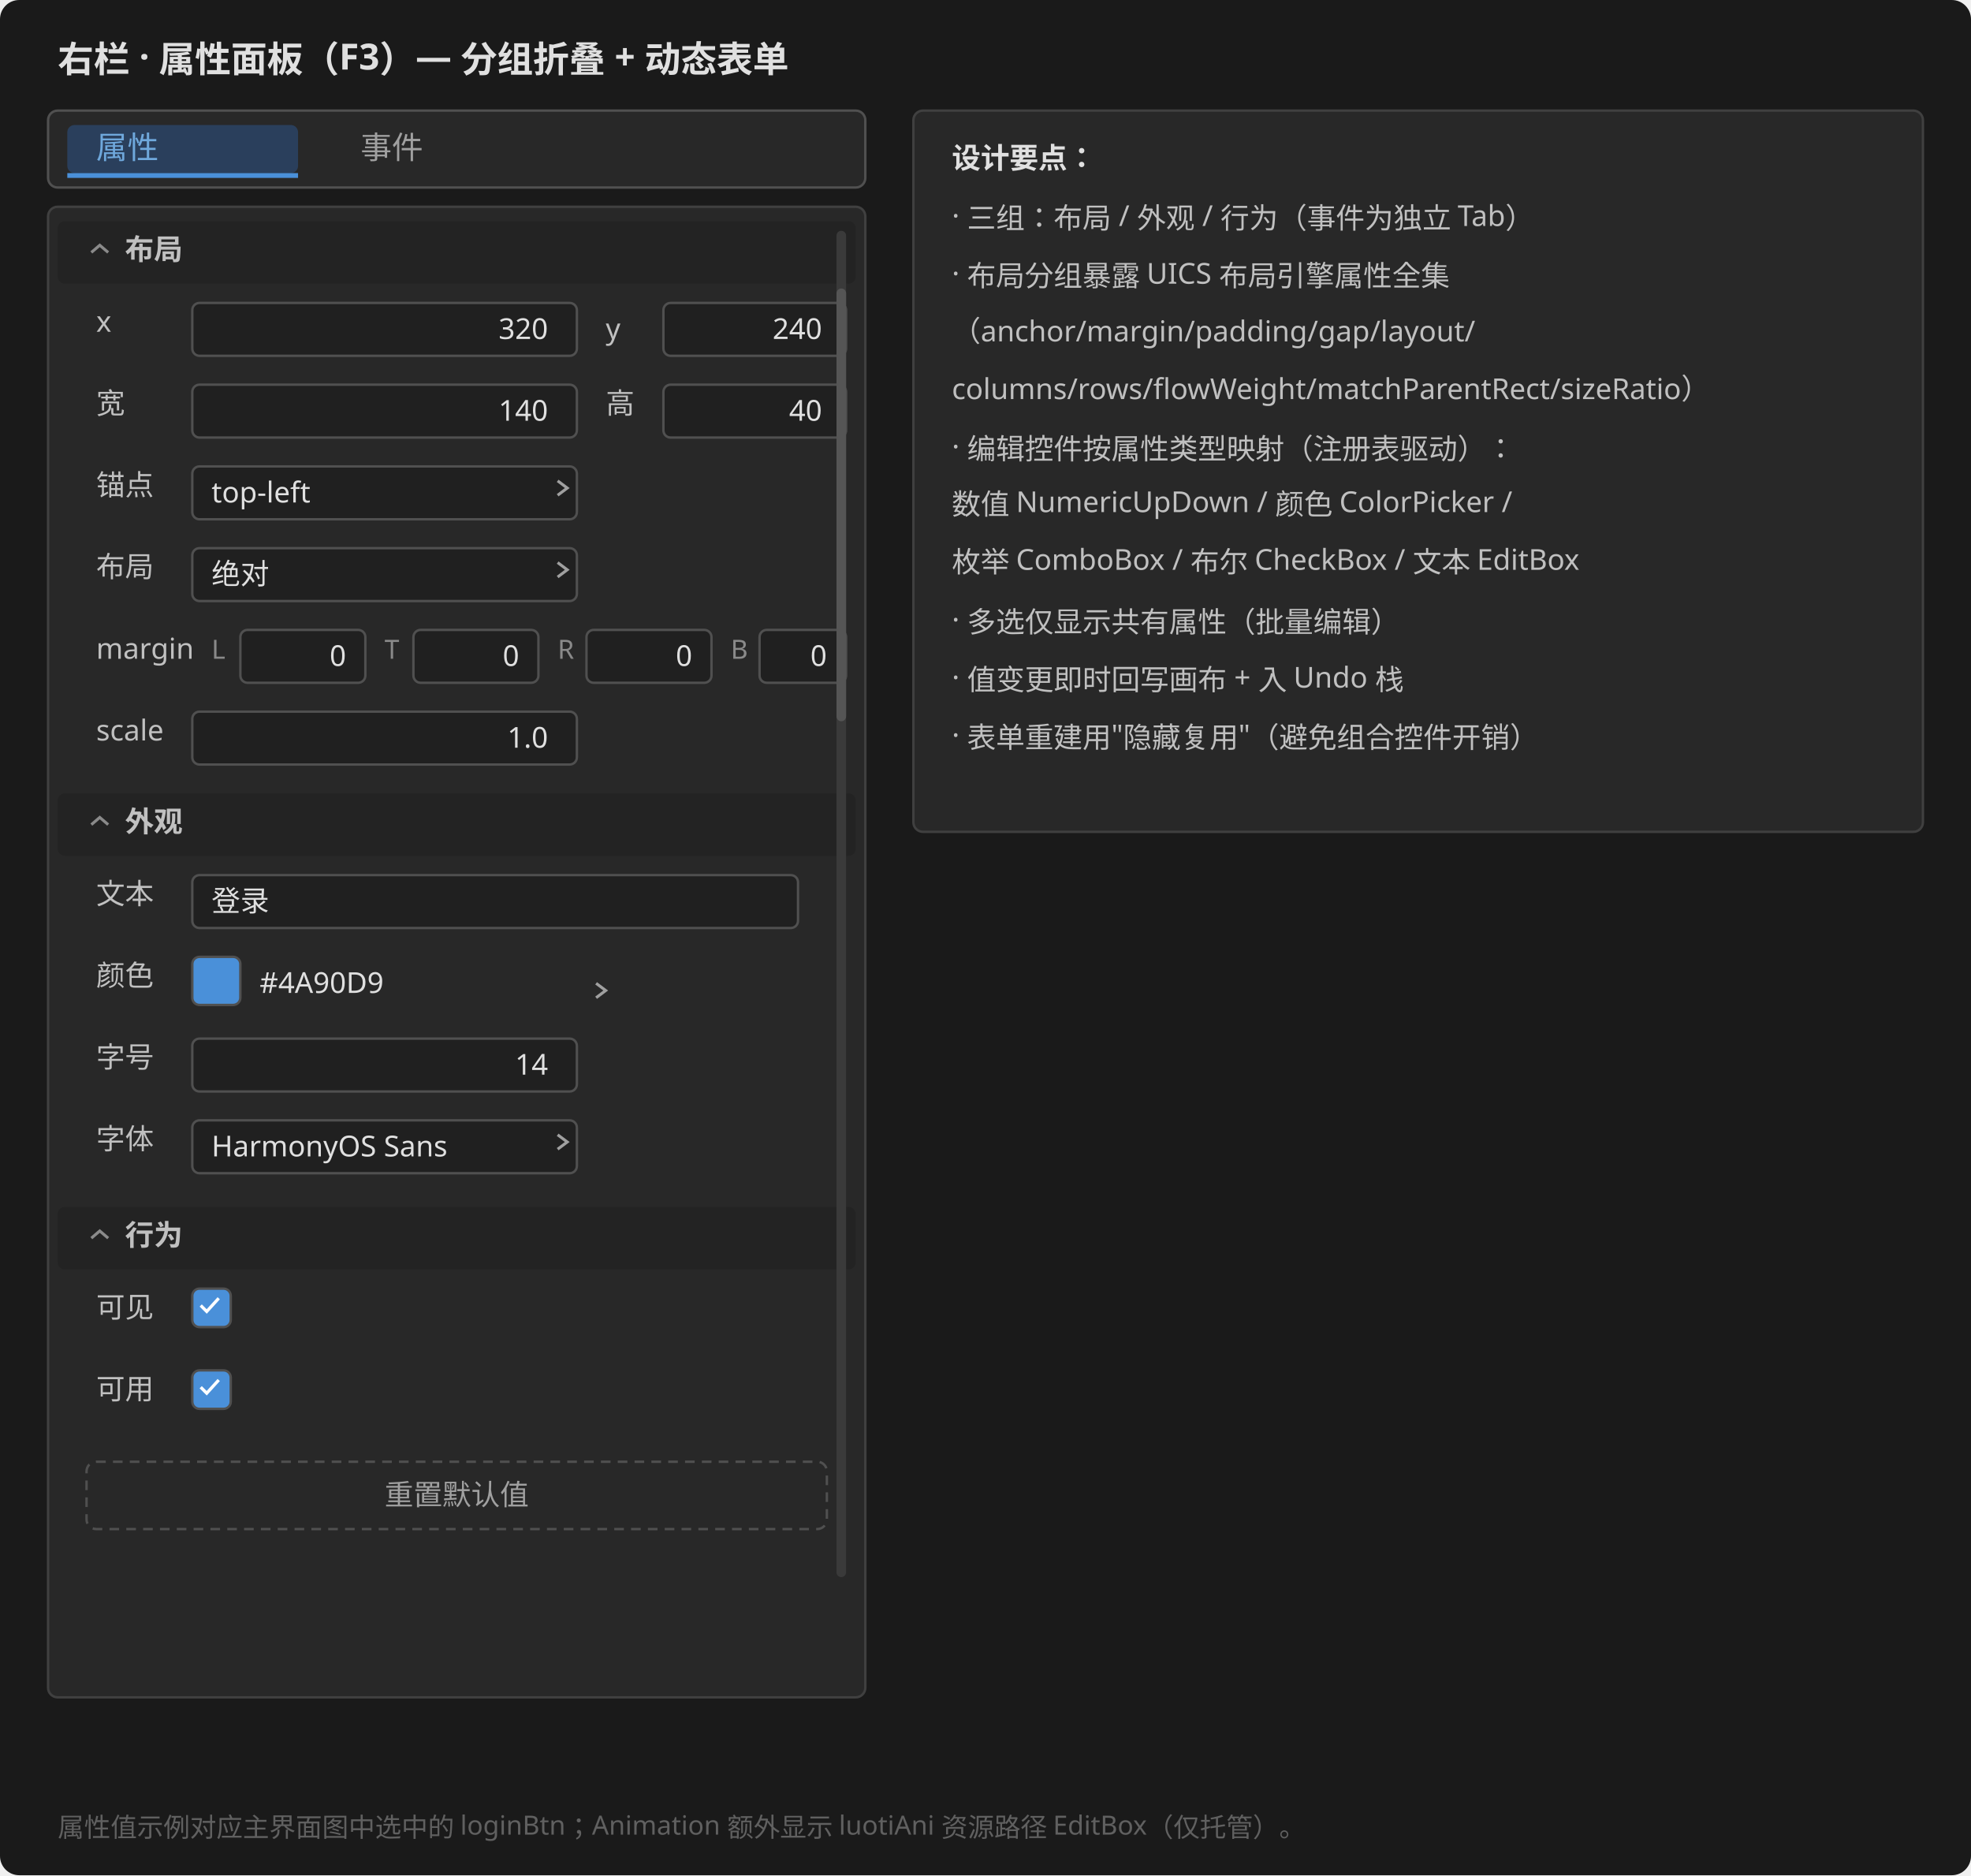
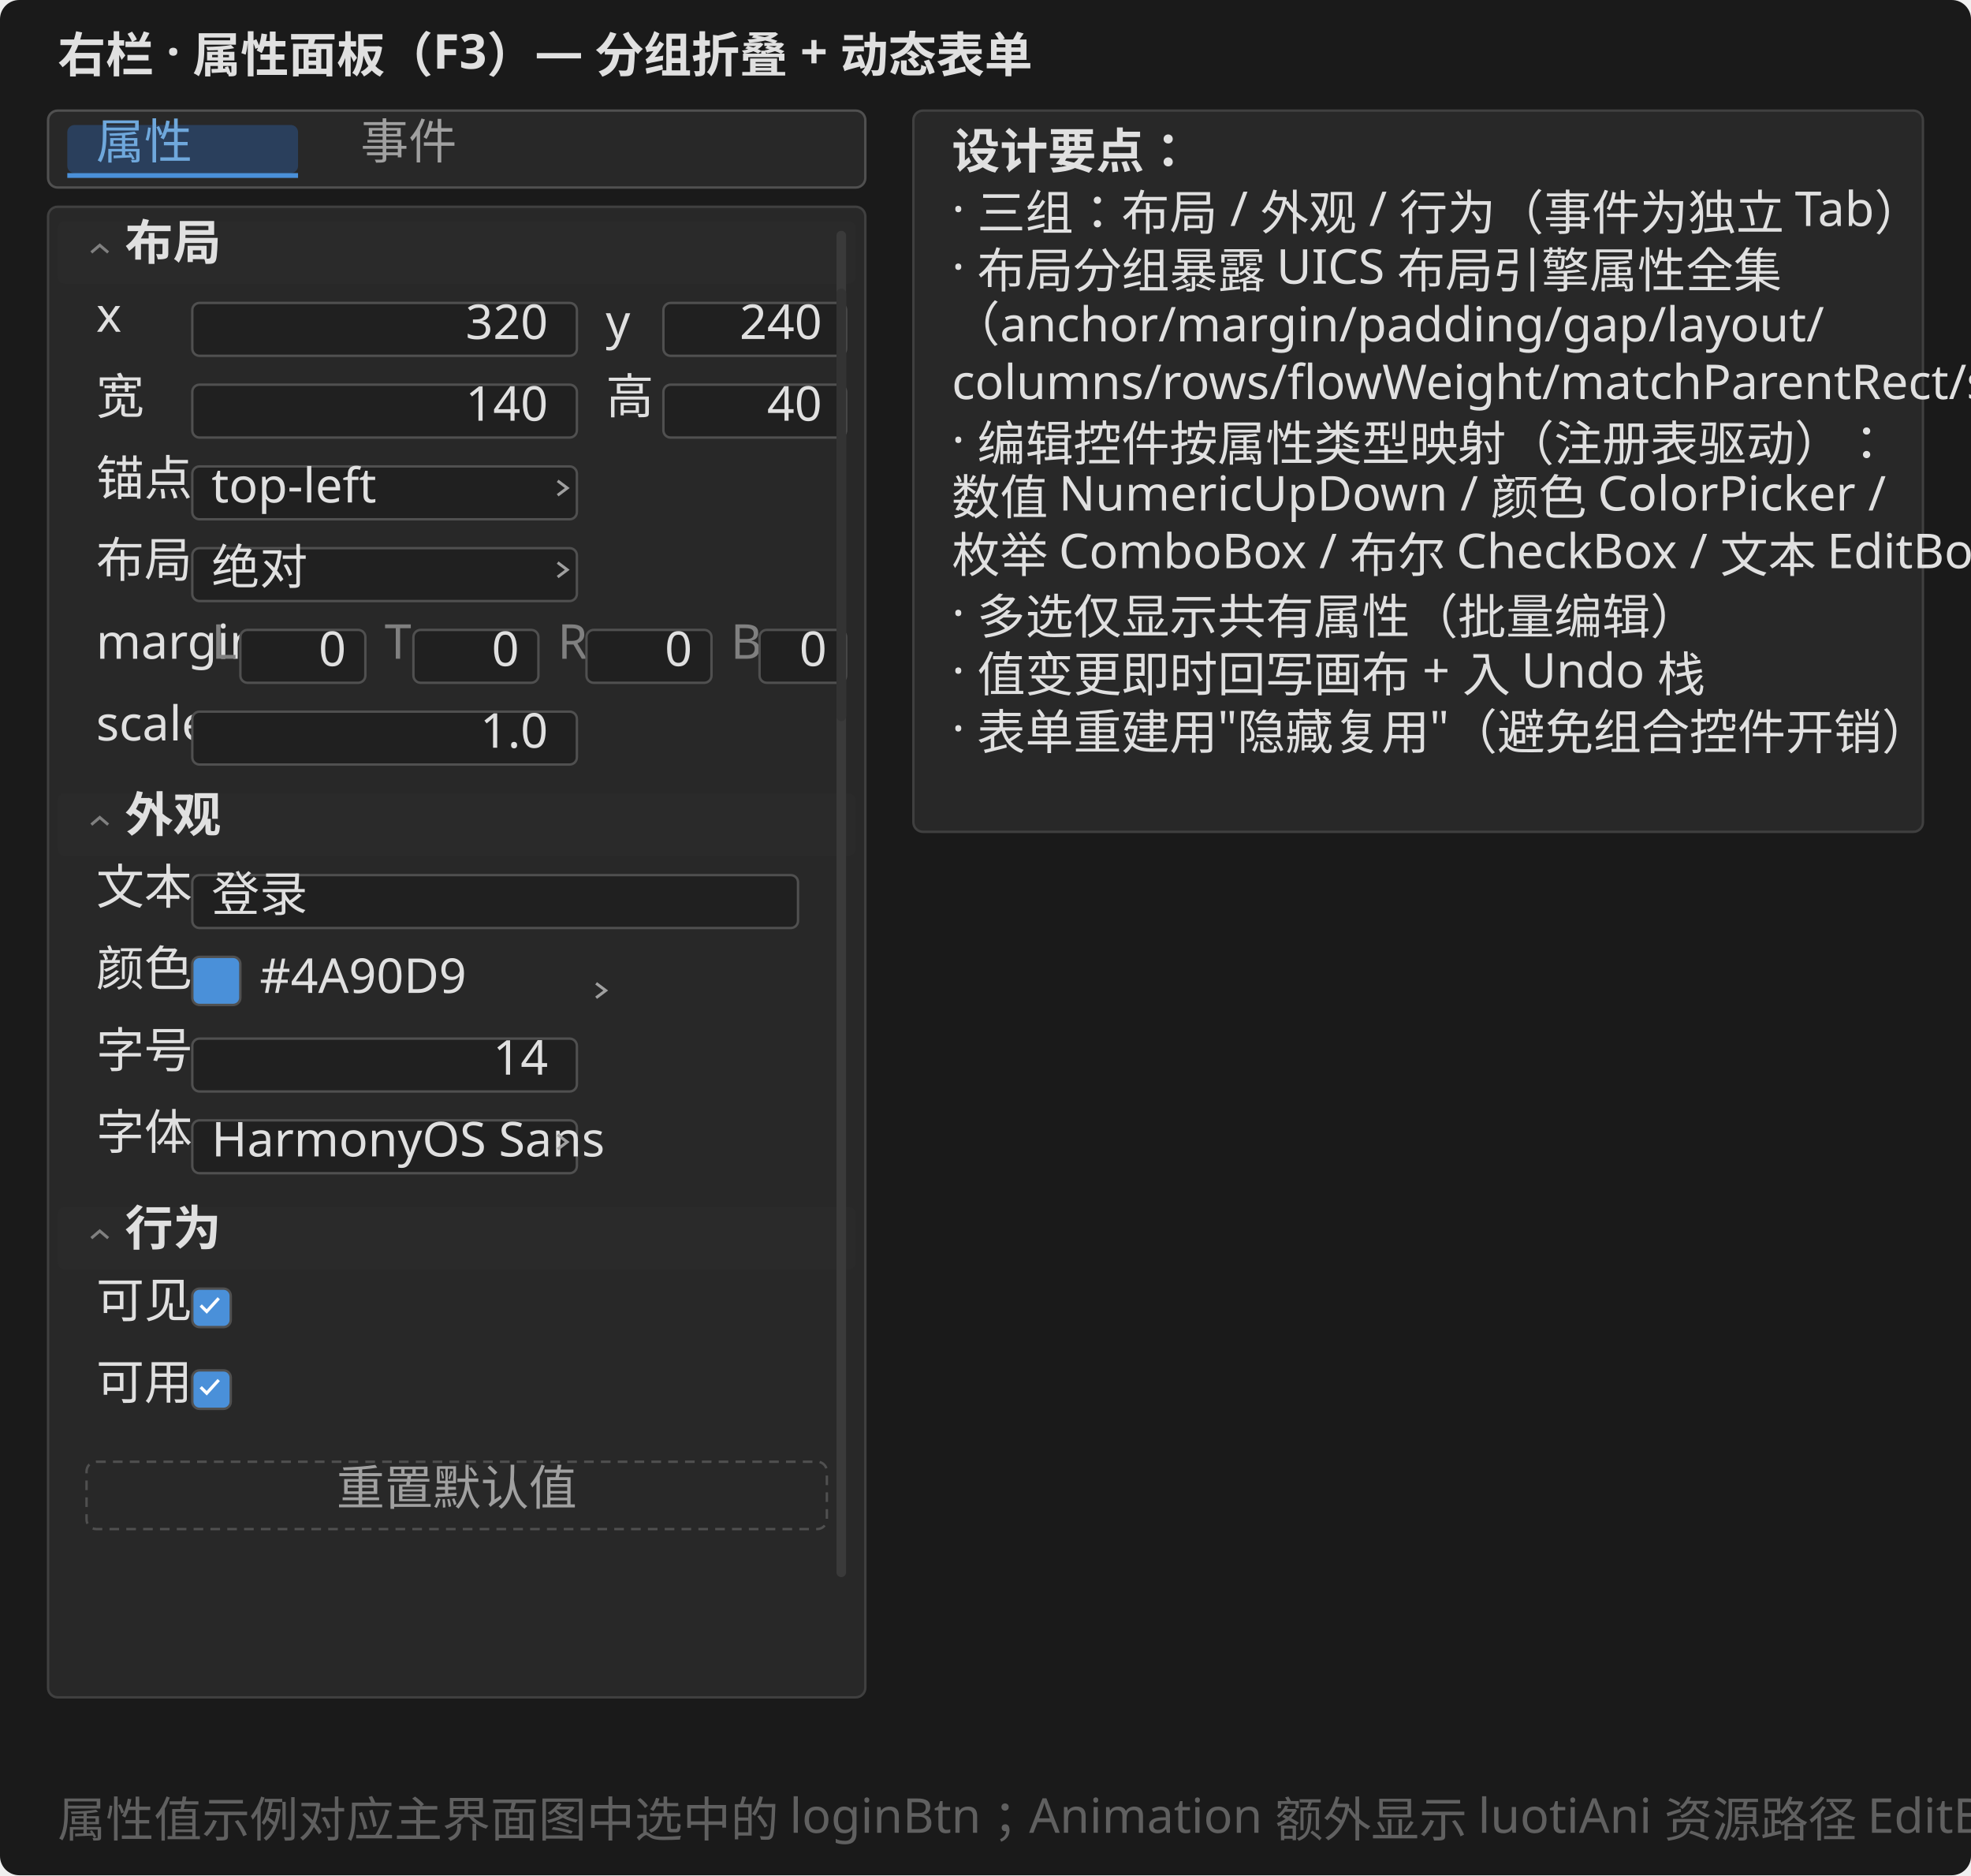
- <svg xmlns="http://www.w3.org/2000/svg" width="820" height="780" viewBox="0 0 820 780" font-family="Microsoft YaHei, PingFang SC, sans-serif">
+ <svg xmlns="http://www.w3.org/2000/svg" width="820" height="780" viewBox="0 0 820 780" font-family="HarmonyOS Sans SC, Microsoft YaHei, PingFang SC, sans-serif">
  <rect x="0" y="0" width="820" height="780" rx="8" fill="#1A1A1A" />
-   <text x="24" y="30" font-size="15" font-weight="bold" fill="#E0E0E0">右栏 · 属性面板（F3）— 分组折叠 + 动态表单</text>
+   <text x="24" y="30" font-size="20" font-weight="bold" fill="#E0E0E0">右栏 · 属性面板（F3）— 分组折叠 + 动态表单</text>
  <rect x="20" y="46" width="340" height="32" rx="4" fill="#282828" stroke="#505050" stroke-width="1" />
  <rect x="28" y="52" width="96" height="20" rx="3" fill="#2A3F5C" />
-   <text x="40" y="66" font-size="13" fill="#6FA8DC">属性</text>
+   <text x="40" y="66" font-size="20" fill="#6FA8DC">属性</text>
  <rect x="28" y="72" width="96" height="2" fill="#4A90D9" />
-   <text x="150" y="66" font-size="13" fill="#A0A0A0">事件</text>
+   <text x="150" y="66" font-size="20" fill="#A0A0A0">事件</text>
  <rect x="20" y="86" width="340" height="620" rx="4" fill="#282828" stroke="#404040" stroke-width="1" />
-   <rect x="24" y="92" width="332" height="26" rx="3" fill="#232323" />
-   <path d="M38 105 l3.5 -3 l3.5 3" fill="none" stroke="#8A8A8A" stroke-width="1.2" />
-   <text x="52" y="108" font-size="12" font-weight="bold" fill="#C0C0C0">布局</text>
-   <text x="40" y="138" font-size="12" fill="#C0C0C0">x</text>
+   <rect x="24" y="92" width="332" height="26" rx="3" fill="#2A2A2A" />
+   <path d="M38 105 l3.5 -3 l3.5 3" fill="none" stroke="#808080" stroke-width="1.2" />
+   <text x="52" y="108" font-size="20" font-weight="bold" fill="#E0E0E0">布局</text>
+   <text x="40" y="138" font-size="20" fill="#E0E0E0">x</text>
  <rect x="80" y="126" width="160" height="22" rx="3" fill="#202020" stroke="#505050" stroke-width="1" />
-   <text x="228" y="141" font-size="12" fill="#E0E0E0" text-anchor="end">320</text>
-   <text x="252" y="141" font-size="12" fill="#C0C0C0">y</text>
+   <text x="228" y="141" font-size="20" fill="#E0E0E0" text-anchor="end">320</text>
+   <text x="252" y="141" font-size="20" fill="#E0E0E0">y</text>
  <rect x="276" y="126" width="76" height="22" rx="3" fill="#202020" stroke="#505050" stroke-width="1" />
-   <text x="342" y="141" font-size="12" fill="#E0E0E0" text-anchor="end">240</text>
-   <text x="40" y="172" font-size="12" fill="#C0C0C0">宽</text>
+   <text x="342" y="141" font-size="20" fill="#E0E0E0" text-anchor="end">240</text>
+   <text x="40" y="172" font-size="20" fill="#E0E0E0">宽</text>
  <rect x="80" y="160" width="160" height="22" rx="3" fill="#202020" stroke="#505050" stroke-width="1" />
-   <text x="228" y="175" font-size="12" fill="#E0E0E0" text-anchor="end">140</text>
-   <text x="252" y="172" font-size="12" fill="#C0C0C0">高</text>
+   <text x="228" y="175" font-size="20" fill="#E0E0E0" text-anchor="end">140</text>
+   <text x="252" y="172" font-size="20" fill="#E0E0E0">高</text>
  <rect x="276" y="160" width="76" height="22" rx="3" fill="#202020" stroke="#505050" stroke-width="1" />
-   <text x="342" y="175" font-size="12" fill="#E0E0E0" text-anchor="end">40</text>
-   <text x="40" y="206" font-size="12" fill="#C0C0C0">锚点</text>
+   <text x="342" y="175" font-size="20" fill="#E0E0E0" text-anchor="end">40</text>
+   <text x="40" y="206" font-size="20" fill="#E0E0E0">锚点</text>
  <rect x="80" y="194" width="160" height="22" rx="3" fill="#202020" stroke="#505050" stroke-width="1" />
-   <text x="88" y="209" font-size="12" fill="#E0E0E0">top-left</text>
+   <text x="88" y="209" font-size="20" fill="#E0E0E0">top-left</text>
  <path d="M232 200 l4 3 l-4 3" fill="none" stroke="#A0A0A0" stroke-width="1.2" />
-   <text x="40" y="240" font-size="12" fill="#C0C0C0">布局</text>
+   <text x="40" y="240" font-size="20" fill="#E0E0E0">布局</text>
  <rect x="80" y="228" width="160" height="22" rx="3" fill="#202020" stroke="#505050" stroke-width="1" />
-   <text x="88" y="243" font-size="12" fill="#E0E0E0">绝对</text>
+   <text x="88" y="243" font-size="20" fill="#E0E0E0">绝对</text>
  <path d="M232 234 l4 3 l-4 3" fill="none" stroke="#A0A0A0" stroke-width="1.2" />
-   <text x="40" y="274" font-size="12" fill="#C0C0C0">margin</text>
-   <text x="88" y="274" font-size="11" fill="#8A8A8A">L</text>
+   <text x="40" y="274" font-size="20" fill="#E0E0E0">margin</text>
+   <text x="88" y="274" font-size="20" fill="#808080">L</text>
  <rect x="100" y="262" width="52" height="22" rx="3" fill="#202020" stroke="#505050" stroke-width="1" />
-   <text x="144" y="277" font-size="12" fill="#E0E0E0" text-anchor="end">0</text>
-   <text x="160" y="274" font-size="11" fill="#8A8A8A">T</text>
+   <text x="144" y="277" font-size="20" fill="#E0E0E0" text-anchor="end">0</text>
+   <text x="160" y="274" font-size="20" fill="#808080">T</text>
  <rect x="172" y="262" width="52" height="22" rx="3" fill="#202020" stroke="#505050" stroke-width="1" />
-   <text x="216" y="277" font-size="12" fill="#E0E0E0" text-anchor="end">0</text>
-   <text x="232" y="274" font-size="11" fill="#8A8A8A">R</text>
+   <text x="216" y="277" font-size="20" fill="#E0E0E0" text-anchor="end">0</text>
+   <text x="232" y="274" font-size="20" fill="#808080">R</text>
  <rect x="244" y="262" width="52" height="22" rx="3" fill="#202020" stroke="#505050" stroke-width="1" />
-   <text x="288" y="277" font-size="12" fill="#E0E0E0" text-anchor="end">0</text>
-   <text x="304" y="274" font-size="11" fill="#8A8A8A">B</text>
+   <text x="288" y="277" font-size="20" fill="#E0E0E0" text-anchor="end">0</text>
+   <text x="304" y="274" font-size="20" fill="#808080">B</text>
  <rect x="316" y="262" width="36" height="22" rx="3" fill="#202020" stroke="#505050" stroke-width="1" />
-   <text x="344" y="277" font-size="12" fill="#E0E0E0" text-anchor="end">0</text>
-   <text x="40" y="308" font-size="12" fill="#C0C0C0">scale</text>
+   <text x="344" y="277" font-size="20" fill="#E0E0E0" text-anchor="end">0</text>
+   <text x="40" y="308" font-size="20" fill="#E0E0E0">scale</text>
  <rect x="80" y="296" width="160" height="22" rx="3" fill="#202020" stroke="#505050" stroke-width="1" />
-   <text x="228" y="311" font-size="12" fill="#E0E0E0" text-anchor="end">1.0</text>
-   <rect x="24" y="330" width="332" height="26" rx="3" fill="#232323" />
-   <path d="M38 343 l3.5 -3 l3.5 3" fill="none" stroke="#8A8A8A" stroke-width="1.2" />
-   <text x="52" y="346" font-size="12" font-weight="bold" fill="#C0C0C0">外观</text>
-   <text x="40" y="376" font-size="12" fill="#C0C0C0">文本</text>
+   <text x="228" y="311" font-size="20" fill="#E0E0E0" text-anchor="end">1.0</text>
+   <rect x="24" y="330" width="332" height="26" rx="3" fill="#2A2A2A" />
+   <path d="M38 343 l3.5 -3 l3.5 3" fill="none" stroke="#808080" stroke-width="1.2" />
+   <text x="52" y="346" font-size="20" font-weight="bold" fill="#E0E0E0">外观</text>
+   <text x="40" y="376" font-size="20" fill="#E0E0E0">文本</text>
  <rect x="80" y="364" width="252" height="22" rx="3" fill="#202020" stroke="#505050" stroke-width="1" />
-   <text x="88" y="379" font-size="12" fill="#E0E0E0">登录</text>
-   <text x="40" y="410" font-size="12" fill="#C0C0C0">颜色</text>
+   <text x="88" y="379" font-size="20" fill="#E0E0E0">登录</text>
+   <text x="40" y="410" font-size="20" fill="#E0E0E0">颜色</text>
  <rect x="80" y="398" width="20" height="20" rx="3" fill="#4A90D9" stroke="#505050" stroke-width="1" />
-   <text x="108" y="413" font-size="12" fill="#E0E0E0">#4A90D9</text>
+   <text x="108" y="413" font-size="20" fill="#E0E0E0">#4A90D9</text>
  <path d="M248 409 l4 3 l-4 3" fill="none" stroke="#A0A0A0" stroke-width="1.2" />
-   <text x="40" y="444" font-size="12" fill="#C0C0C0">字号</text>
+   <text x="40" y="444" font-size="20" fill="#E0E0E0">字号</text>
  <rect x="80" y="432" width="160" height="22" rx="3" fill="#202020" stroke="#505050" stroke-width="1" />
-   <text x="228" y="447" font-size="12" fill="#E0E0E0" text-anchor="end">14</text>
-   <text x="40" y="478" font-size="12" fill="#C0C0C0">字体</text>
+   <text x="228" y="447" font-size="20" fill="#E0E0E0" text-anchor="end">14</text>
+   <text x="40" y="478" font-size="20" fill="#E0E0E0">字体</text>
  <rect x="80" y="466" width="160" height="22" rx="3" fill="#202020" stroke="#505050" stroke-width="1" />
-   <text x="88" y="481" font-size="12" fill="#E0E0E0">HarmonyOS Sans</text>
+   <text x="88" y="481" font-size="20" fill="#E0E0E0">HarmonyOS Sans</text>
  <path d="M232 472 l4 3 l-4 3" fill="none" stroke="#A0A0A0" stroke-width="1.2" />
-   <rect x="24" y="502" width="332" height="26" rx="3" fill="#232323" />
-   <path d="M38 515 l3.5 -3 l3.5 3" fill="none" stroke="#8A8A8A" stroke-width="1.2" />
-   <text x="52" y="518" font-size="12" font-weight="bold" fill="#C0C0C0">行为</text>
-   <text x="40" y="548" font-size="12" fill="#C0C0C0">可见</text>
+   <rect x="24" y="502" width="332" height="26" rx="3" fill="#2A2A2A" />
+   <path d="M38 515 l3.5 -3 l3.5 3" fill="none" stroke="#808080" stroke-width="1.2" />
+   <text x="52" y="518" font-size="20" font-weight="bold" fill="#E0E0E0">行为</text>
+   <text x="40" y="548" font-size="20" fill="#E0E0E0">可见</text>
  <rect x="80" y="536" width="16" height="16" rx="3" fill="#4A90D9" stroke="#505050" stroke-width="1" />
  <path d="M83.5 543 l2.5 2.5 l5 -5.5" fill="none" stroke="#FFFFFF" stroke-width="1.3" />
-   <text x="40" y="582" font-size="12" fill="#C0C0C0">可用</text>
+   <text x="40" y="582" font-size="20" fill="#E0E0E0">可用</text>
  <rect x="80" y="570" width="16" height="16" rx="3" fill="#4A90D9" stroke="#505050" stroke-width="1" />
  <path d="M83.5 577 l2.5 2.5 l5 -5.5" fill="none" stroke="#FFFFFF" stroke-width="1.3" />
  <rect x="36" y="608" width="308" height="28" rx="4" fill="none" stroke="#505050" stroke-width="1" stroke-dasharray="4 3" />
-   <text x="190" y="626" font-size="12" fill="#A0A0A0" text-anchor="middle">重置默认值</text>
+   <text x="190" y="626" font-size="20" fill="#A0A0A0" text-anchor="middle">重置默认值</text>
  <rect x="348" y="96" width="4" height="560" rx="2" fill="#3A3A3A" />
-   <rect x="348" y="120" width="4" height="180" rx="2" fill="#555555" />
+   <rect x="348" y="120" width="4" height="180" rx="2" fill="#333333" />
  <rect x="380" y="46" width="420" height="300" rx="4" fill="#282828" stroke="#404040" stroke-width="1" />
-   <text x="396" y="70" font-size="12" font-weight="bold" fill="#E0E0E0">设计要点：</text>
-   <text x="396" y="94" font-size="12" fill="#C0C0C0">· 三组：布局 / 外观 / 行为（事件为独立 Tab）</text>
-   <text x="396" y="118" font-size="12" fill="#C0C0C0">· 布局分组暴露 UICS 布局引擎属性全集</text>
-   <text x="396" y="142" font-size="12" fill="#C0C0C0">（anchor/margin/padding/gap/layout/</text>
-   <text x="396" y="166" font-size="12" fill="#C0C0C0">columns/rows/flowWeight/matchParentRect/sizeRatio）</text>
-   <text x="396" y="190" font-size="12" fill="#C0C0C0">· 编辑控件按属性类型映射（注册表驱动）：</text>
-   <text x="396" y="214" font-size="12" fill="#C0C0C0">数值 NumericUpDown / 颜色 ColorPicker /</text>
-   <text x="396" y="238" font-size="12" fill="#C0C0C0">枚举 ComboBox / 布尔 CheckBox / 文本 EditBox</text>
-   <text x="396" y="262" font-size="12" fill="#C0C0C0">· 多选仅显示共有属性（批量编辑）</text>
-   <text x="396" y="286" font-size="12" fill="#C0C0C0">· 值变更即时回写画布 + 入 Undo 栈</text>
-   <text x="396" y="310" font-size="12" fill="#C0C0C0">· 表单重建用"隐藏复用"（避免组合控件开销）</text>
-   <text x="24" y="764" font-size="11" fill="#606060">属性值示例对应主界面图中选中的 loginBtn；Animation 额外显示 luotiAni 资源路径 EditBox（仅托管）。</text>
+   <text x="396" y="70" font-size="20" font-weight="bold" fill="#E0E0E0">设计要点：</text>
+   <text x="396" y="94" font-size="20" fill="#E0E0E0">· 三组：布局 / 外观 / 行为（事件为独立 Tab）</text>
+   <text x="396" y="118" font-size="20" fill="#E0E0E0">· 布局分组暴露 UICS 布局引擎属性全集</text>
+   <text x="396" y="142" font-size="20" fill="#E0E0E0">（anchor/margin/padding/gap/layout/</text>
+   <text x="396" y="166" font-size="20" fill="#E0E0E0">columns/rows/flowWeight/matchParentRect/sizeRatio）</text>
+   <text x="396" y="190" font-size="20" fill="#E0E0E0">· 编辑控件按属性类型映射（注册表驱动）：</text>
+   <text x="396" y="214" font-size="20" fill="#E0E0E0">数值 NumericUpDown / 颜色 ColorPicker /</text>
+   <text x="396" y="238" font-size="20" fill="#E0E0E0">枚举 ComboBox / 布尔 CheckBox / 文本 EditBox</text>
+   <text x="396" y="262" font-size="20" fill="#E0E0E0">· 多选仅显示共有属性（批量编辑）</text>
+   <text x="396" y="286" font-size="20" fill="#E0E0E0">· 值变更即时回写画布 + 入 Undo 栈</text>
+   <text x="396" y="310" font-size="20" fill="#E0E0E0">· 表单重建用"隐藏复用"（避免组合控件开销）</text>
+   <text x="24" y="764" font-size="20" fill="#606060">属性值示例对应主界面图中选中的 loginBtn；Animation 额外显示 luotiAni 资源路径 EditBox（仅托管）。</text>
</svg>
